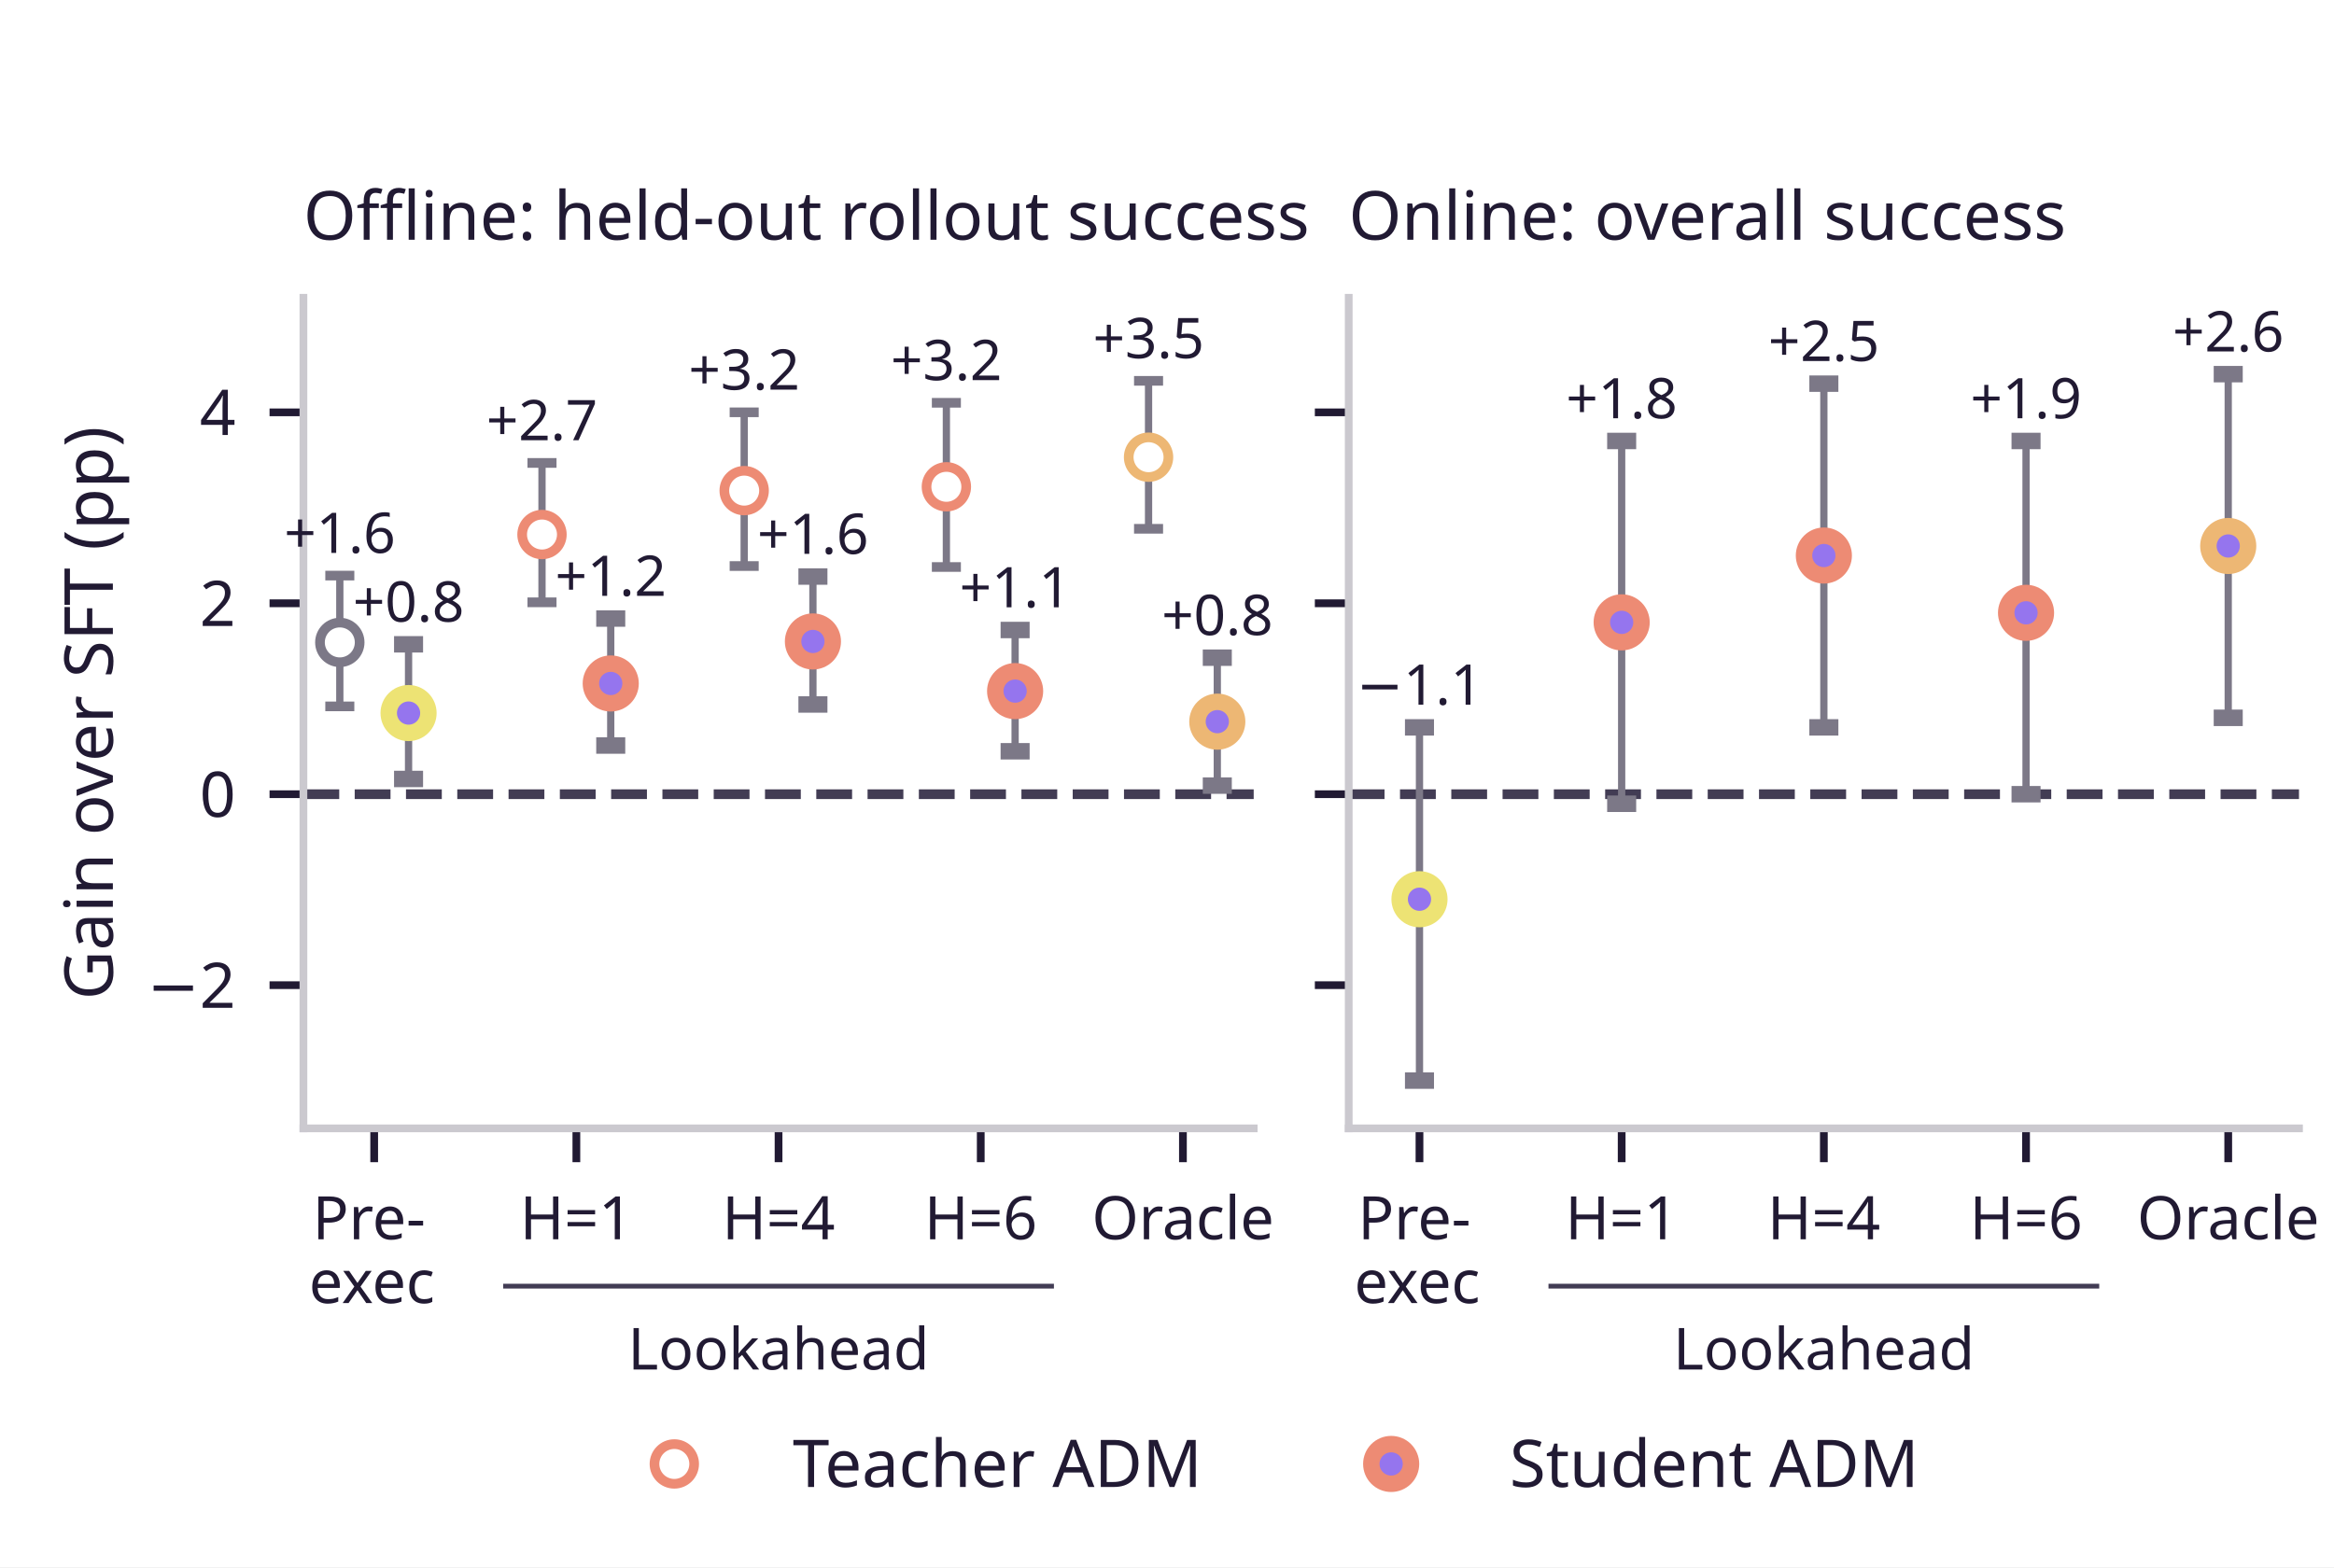
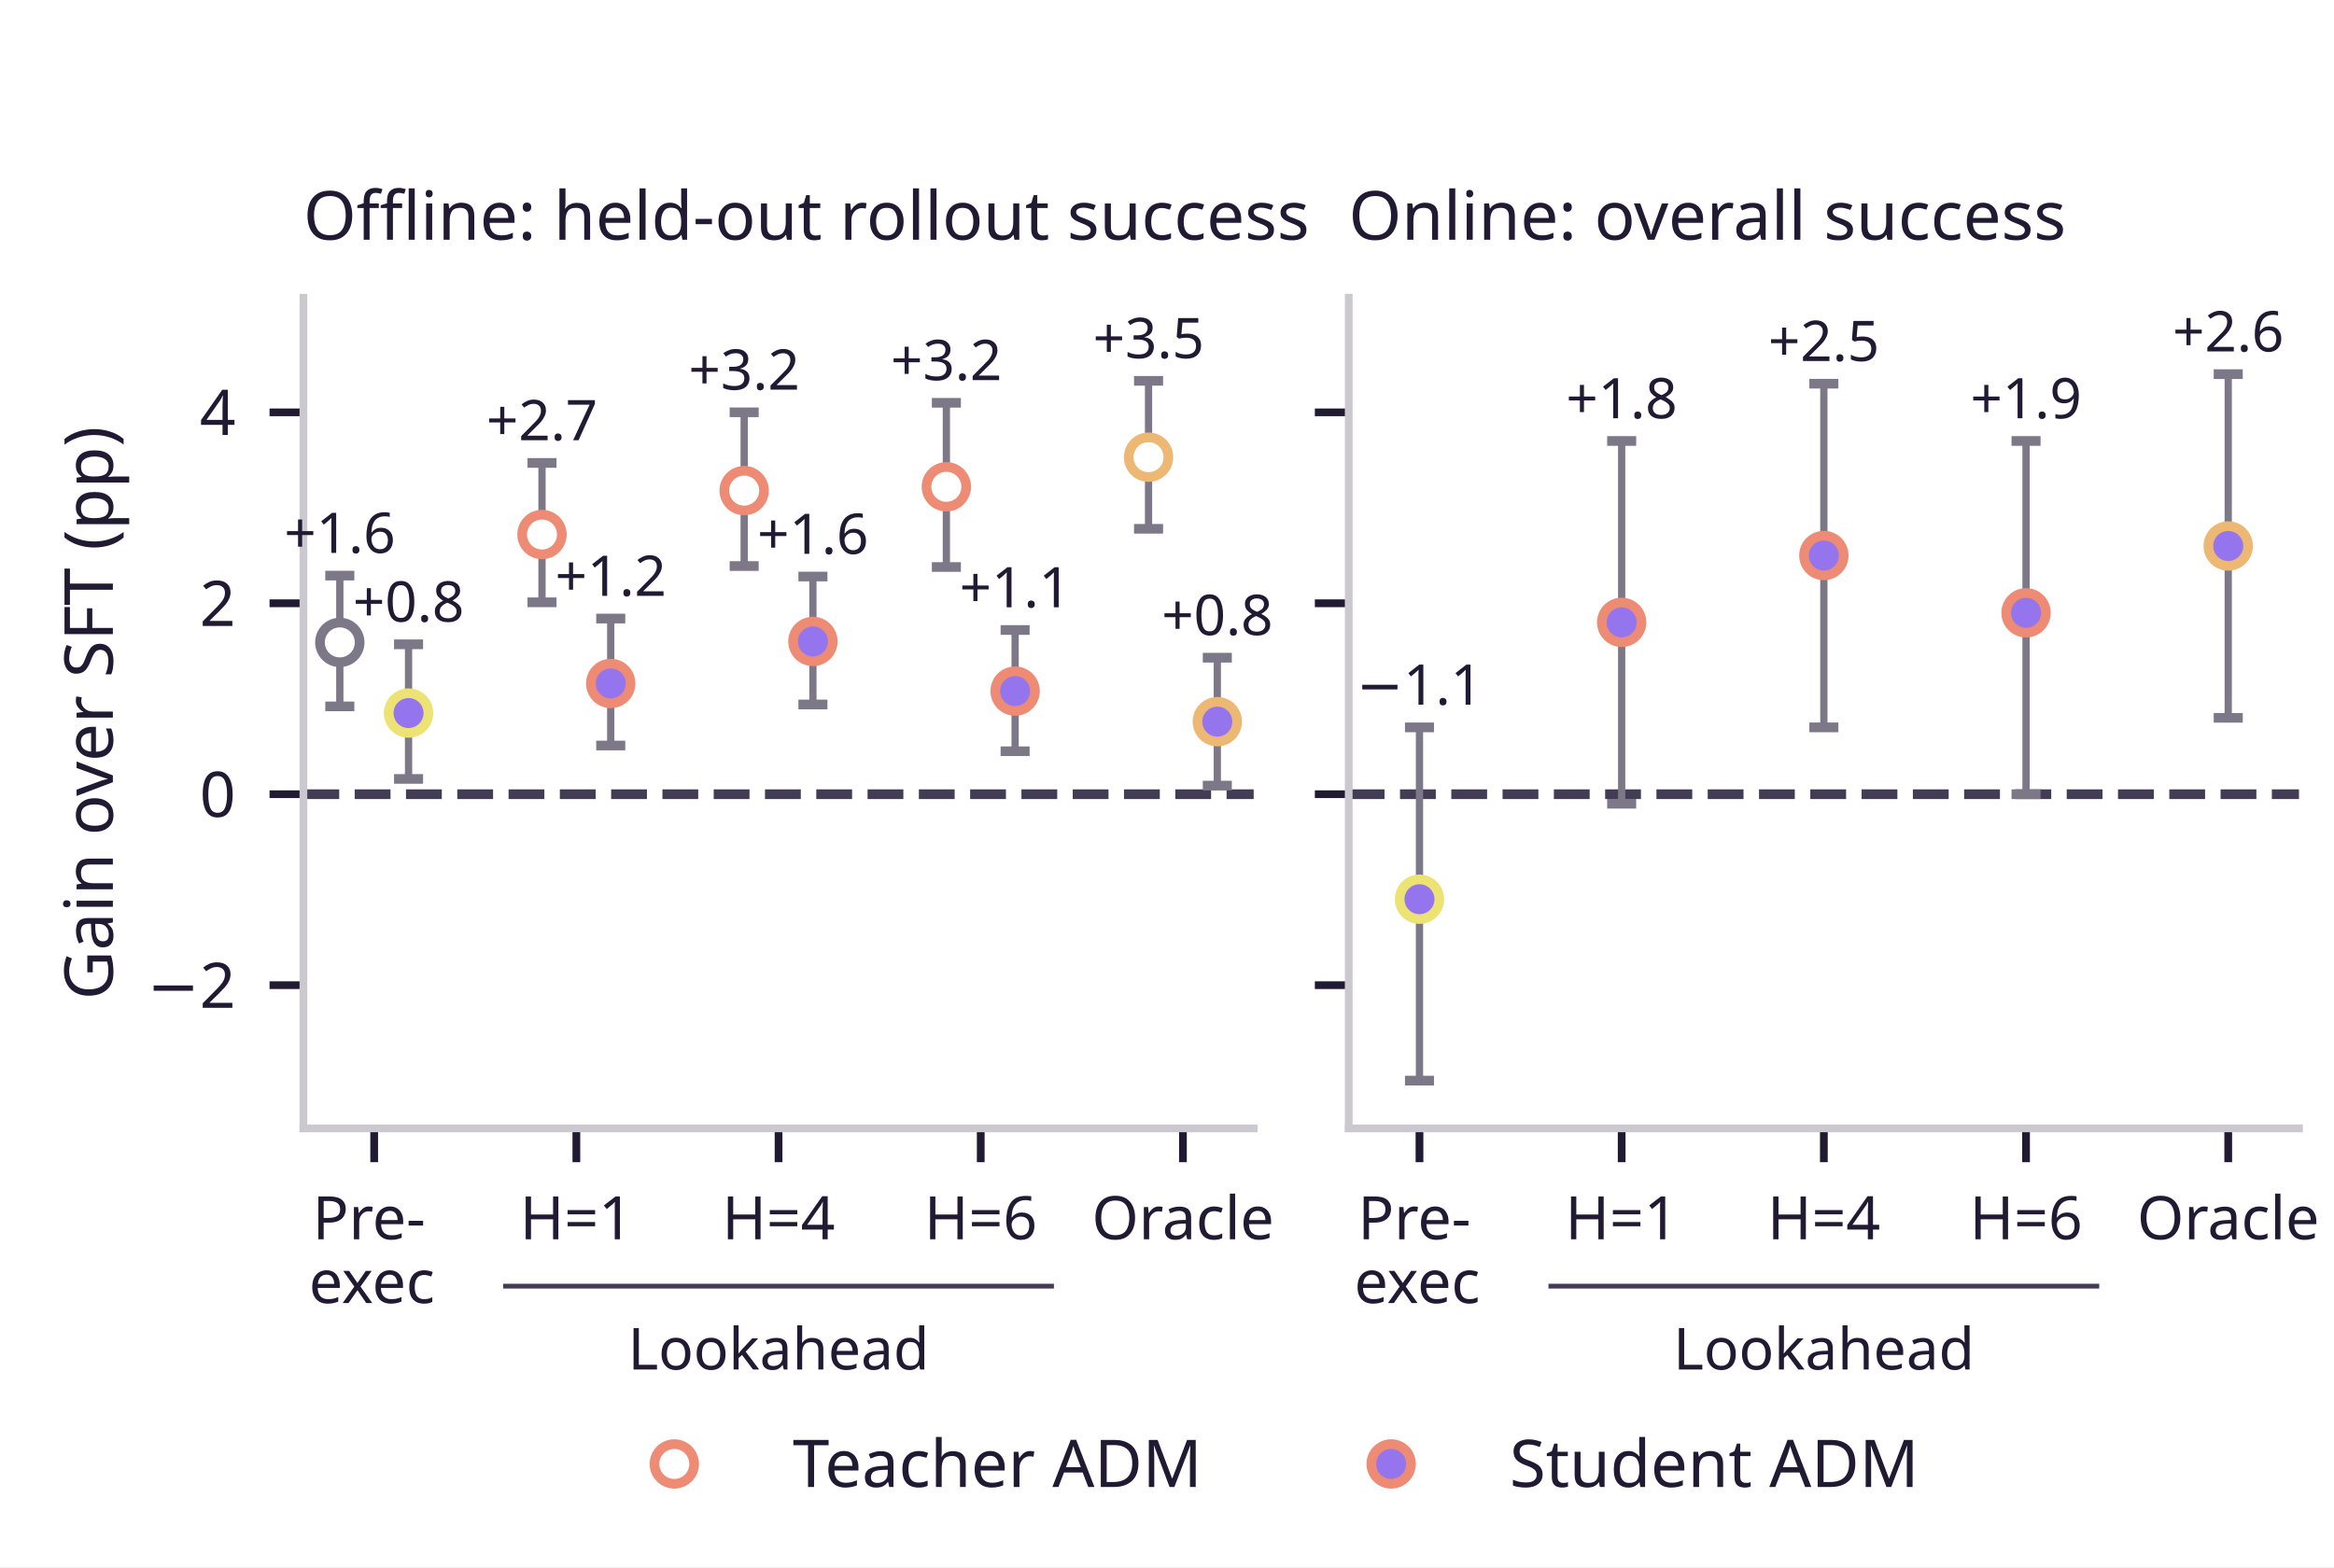
<svg xmlns="http://www.w3.org/2000/svg" xmlns:xlink="http://www.w3.org/1999/xlink" width="241.2pt" height="162pt" viewBox="0 0 241.2 162" version="1.1">
  <defs>
    <style type="text/css">*{stroke-linejoin: round; stroke-linecap: butt}</style>
  </defs>
  <g id="figure_1">
    <g id="patch_1">
      <path d="M 0 162 L 241.2 162 L 241.2 0 L 0 0 z " style="fill: #ffffff" />
    </g>
    <g id="axes_1">
      <g id="patch_2">
        <path d="M 31.356 116.64 L 129.559 116.64 L 129.559 30.78 L 31.356 30.78 z " style="fill: #ffffff" />
      </g>
      <g id="line2d_1">
-         <path d="M 31.356 82.099 L 129.559 82.099 " clip-path="url(#p44a713e781)" style="fill: none; stroke-dasharray: 3.7,1.6; stroke-dashoffset: 0; stroke: #423c54" />
+         <path d="M 31.356 82.099 L 129.559 82.099 " clip-path="url(#p33a4f2ce56)" style="fill: none; stroke-dasharray: 3.7,1.6; stroke-dashoffset: 0; stroke: #423c54" />
      </g>
      <g id="matplotlib.axis_1">
        <g id="xtick_1">
          <g id="line2d_2">
            <defs>
-               <path id="m031a9dd356" d="M 0 0 L 0 3.5 " style="stroke: #211a33; stroke-width: 0.8" />
+               <path id="m8ffe195a33" d="M 0 0 L 0 3.5 " style="stroke: #211a33; stroke-width: 0.8" />
            </defs>
            <g>
-               <use xlink:href="#m031a9dd356" x="38.669" y="116.64" style="fill: #211a33; stroke: #211a33; stroke-width: 0.8" />
+               <use xlink:href="#m8ffe195a33" x="38.669" y="116.64" style="fill: #211a33; stroke: #211a33; stroke-width: 0.8" />
            </g>
          </g>
          <g id="text_1">
            <text style="fill: #211a33; font: 6.2px 'Albert Sans'" transform="translate(32.29218 128.104)">Pre-</text>
            <text style="fill: #211a33; font: 6.2px 'Albert Sans'" transform="translate(31.92648 134.7008)">exec</text>
          </g>
        </g>
        <g id="xtick_2">
          <g id="line2d_3">
            <g>
-               <use xlink:href="#m031a9dd356" x="59.563" y="116.64" style="fill: #211a33; stroke: #211a33; stroke-width: 0.8" />
+               <use xlink:href="#m8ffe195a33" x="59.563" y="116.64" style="fill: #211a33; stroke: #211a33; stroke-width: 0.8" />
            </g>
          </g>
          <g id="text_2">
            <text style="fill: #211a33; font: 6.2px 'Albert Sans'; text-anchor: middle" x="59.563" y="128.104" transform="rotate(-0 59.5632 128.104)">H=1</text>
          </g>
        </g>
        <g id="xtick_3">
          <g id="line2d_4">
            <g>
-               <use xlink:href="#m031a9dd356" x="80.457" y="116.64" style="fill: #211a33; stroke: #211a33; stroke-width: 0.8" />
+               <use xlink:href="#m8ffe195a33" x="80.457" y="116.64" style="fill: #211a33; stroke: #211a33; stroke-width: 0.8" />
            </g>
          </g>
          <g id="text_3">
            <text style="fill: #211a33; font: 6.2px 'Albert Sans'; text-anchor: middle" x="80.457" y="128.104" transform="rotate(-0 80.45743 128.104)">H=4</text>
          </g>
        </g>
        <g id="xtick_4">
          <g id="line2d_5">
            <g>
-               <use xlink:href="#m031a9dd356" x="101.352" y="116.64" style="fill: #211a33; stroke: #211a33; stroke-width: 0.8" />
+               <use xlink:href="#m8ffe195a33" x="101.352" y="116.64" style="fill: #211a33; stroke: #211a33; stroke-width: 0.8" />
            </g>
          </g>
          <g id="text_4">
            <text style="fill: #211a33; font: 6.2px 'Albert Sans'; text-anchor: middle" x="101.352" y="128.104" transform="rotate(-0 101.3517 128.104)">H=6</text>
          </g>
        </g>
        <g id="xtick_5">
          <g id="line2d_6">
            <g>
-               <use xlink:href="#m031a9dd356" x="122.246" y="116.64" style="fill: #211a33; stroke: #211a33; stroke-width: 0.8" />
+               <use xlink:href="#m8ffe195a33" x="122.246" y="116.64" style="fill: #211a33; stroke: #211a33; stroke-width: 0.8" />
            </g>
          </g>
          <g id="text_5">
            <text style="fill: #211a33; font: 6.2px 'Albert Sans'; text-anchor: middle" x="122.246" y="128.104" transform="rotate(-0 122.2459 128.104)">Oracle</text>
          </g>
        </g>
      </g>
      <g id="matplotlib.axis_2">
        <g id="ytick_1">
          <g id="line2d_7">
            <defs>
-               <path id="m804e408f13" d="M 0 0 L -3.5 0 " style="stroke: #211a33; stroke-width: 0.8" />
+               <path id="mf3e6a6cfe3" d="M 0 0 L -3.5 0 " style="stroke: #211a33; stroke-width: 0.8" />
            </defs>
            <g>
-               <use xlink:href="#m804e408f13" x="31.356" y="101.837" style="fill: #211a33; stroke: #211a33; stroke-width: 0.8" />
+               <use xlink:href="#mf3e6a6cfe3" x="31.356" y="101.837" style="fill: #211a33; stroke: #211a33; stroke-width: 0.8" />
            </g>
          </g>
          <g id="text_6">
            <text style="fill: #211a33; font: 6.5px 'Albert Sans'; text-anchor: end" x="24.356" y="104.177" transform="rotate(-0 24.356 104.1766)">−2</text>
          </g>
        </g>
        <g id="ytick_2">
          <g id="line2d_8">
            <g>
-               <use xlink:href="#m804e408f13" x="31.356" y="82.099" style="fill: #211a33; stroke: #211a33; stroke-width: 0.8" />
+               <use xlink:href="#mf3e6a6cfe3" x="31.356" y="82.099" style="fill: #211a33; stroke: #211a33; stroke-width: 0.8" />
            </g>
          </g>
          <g id="text_7">
            <text style="fill: #211a33; font: 6.5px 'Albert Sans'; text-anchor: end" x="24.356" y="84.439" transform="rotate(-0 24.356 84.43862)">0</text>
          </g>
        </g>
        <g id="ytick_3">
          <g id="line2d_9">
            <g>
-               <use xlink:href="#m804e408f13" x="31.356" y="62.361" style="fill: #211a33; stroke: #211a33; stroke-width: 0.8" />
+               <use xlink:href="#mf3e6a6cfe3" x="31.356" y="62.361" style="fill: #211a33; stroke: #211a33; stroke-width: 0.8" />
            </g>
          </g>
          <g id="text_8">
            <text style="fill: #211a33; font: 6.5px 'Albert Sans'; text-anchor: end" x="24.356" y="64.701" transform="rotate(-0 24.356 64.70069)">2</text>
          </g>
        </g>
        <g id="ytick_4">
          <g id="line2d_10">
            <g>
-               <use xlink:href="#m804e408f13" x="31.356" y="42.623" style="fill: #211a33; stroke: #211a33; stroke-width: 0.8" />
+               <use xlink:href="#mf3e6a6cfe3" x="31.356" y="42.623" style="fill: #211a33; stroke: #211a33; stroke-width: 0.8" />
            </g>
          </g>
          <g id="text_9">
            <text style="fill: #211a33; font: 6.5px 'Albert Sans'; text-anchor: end" x="24.356" y="44.963" transform="rotate(-0 24.356 44.96276)">4</text>
          </g>
        </g>
        <g id="text_10">
          <text style="fill: #211a33; font: 7px 'Albert Sans'; text-anchor: middle" x="11.664" y="73.71" transform="rotate(-90 11.66381 73.71)">Gain over SFT (pp)</text>
        </g>
      </g>
      <g id="line2d_11">
        <path d="M 52.25 132.953 L 108.665 132.953 " style="fill: none; stroke: #423c54; stroke-width: 0.5; stroke-linecap: square" />
      </g>
      <g id="patch_3">
        <path d="M 31.356 116.64 L 31.356 30.78 " style="fill: none; stroke: #cbc9cf; stroke-width: 0.8; stroke-linejoin: miter; stroke-linecap: square" />
      </g>
      <g id="patch_4">
        <path d="M 31.356 116.64 L 129.559 116.64 " style="fill: none; stroke: #cbc9cf; stroke-width: 0.8; stroke-linejoin: miter; stroke-linecap: square" />
      </g>
      <g id="LineCollection_1">
-         <path d="M 35.117 73.019 L 35.117 59.499 " clip-path="url(#p44a713e781)" style="fill: none; stroke: #7c7887; stroke-width: 0.75" />
+         <path d="M 35.117 73.019 L 35.117 59.499 " clip-path="url(#p33a4f2ce56)" style="fill: none; stroke: #7c7887; stroke-width: 0.75" />
      </g>
      <g id="line2d_12">
        <defs>
-           <path id="maa7caaaa05" d="M 1.5 0 L -1.5 -0 " style="stroke: #7c7887" />
+           <path id="m6e4cca50aa" d="M 1.5 0 L -1.5 -0 " style="stroke: #7c7887" />
        </defs>
-         <g clip-path="url(#p44a713e781)">
-           <use xlink:href="#maa7caaaa05" x="35.117" y="73.019" style="fill: #7c7887; stroke: #7c7887" />
+         <g clip-path="url(#p33a4f2ce56)">
+           <use xlink:href="#m6e4cca50aa" x="35.117" y="73.019" style="fill: #7c7887; stroke: #7c7887" />
        </g>
      </g>
      <g id="line2d_13">
-         <g clip-path="url(#p44a713e781)">
-           <use xlink:href="#maa7caaaa05" x="35.117" y="59.499" style="fill: #7c7887; stroke: #7c7887" />
+         <g clip-path="url(#p33a4f2ce56)">
+           <use xlink:href="#m6e4cca50aa" x="35.117" y="59.499" style="fill: #7c7887; stroke: #7c7887" />
        </g>
      </g>
      <g id="text_11">
        <text style="fill: #211a33; font: 5.8px 'Albert Sans'; text-anchor: middle" x="35.117" y="57.154" transform="rotate(-0 35.11696 57.15441)">+1.6</text>
      </g>
      <g id="LineCollection_2">
-         <path d="M 42.221 80.52 L 42.221 66.604 " clip-path="url(#p44a713e781)" style="fill: none; stroke: #7c7887; stroke-width: 0.75" />
+         <path d="M 42.221 80.52 L 42.221 66.604 " clip-path="url(#p33a4f2ce56)" style="fill: none; stroke: #7c7887; stroke-width: 0.75" />
      </g>
      <g id="line2d_14">
-         <defs>
-           <path id="m8865e55dbe" d="M 1.5 0 L -1.5 -0 " style="stroke: #7c7887; stroke-width: 1.7" />
-         </defs>
-         <g clip-path="url(#p44a713e781)">
-           <use xlink:href="#m8865e55dbe" x="42.221" y="80.52" style="fill: #7c7887; stroke: #7c7887; stroke-width: 1.7" />
+         <g clip-path="url(#p33a4f2ce56)">
+           <use xlink:href="#m6e4cca50aa" x="42.221" y="80.52" style="fill: #7c7887; stroke: #7c7887" />
        </g>
      </g>
      <g id="line2d_15">
-         <g clip-path="url(#p44a713e781)">
-           <use xlink:href="#m8865e55dbe" x="42.221" y="66.604" style="fill: #7c7887; stroke: #7c7887; stroke-width: 1.7" />
+         <g clip-path="url(#p33a4f2ce56)">
+           <use xlink:href="#m6e4cca50aa" x="42.221" y="66.604" style="fill: #7c7887; stroke: #7c7887" />
        </g>
      </g>
      <g id="text_12">
        <text style="fill: #211a33; font: 5.8px 'Albert Sans'; text-anchor: middle" x="42.221" y="64.26" transform="rotate(-0 42.221 64.26007)">+0.8</text>
      </g>
      <g id="LineCollection_3">
-         <path d="M 56.011 62.262 L 56.011 47.853 " clip-path="url(#p44a713e781)" style="fill: none; stroke: #7c7887; stroke-width: 0.75" />
+         <path d="M 56.011 62.262 L 56.011 47.853 " clip-path="url(#p33a4f2ce56)" style="fill: none; stroke: #7c7887; stroke-width: 0.75" />
      </g>
      <g id="line2d_16">
-         <g clip-path="url(#p44a713e781)">
-           <use xlink:href="#maa7caaaa05" x="56.011" y="62.262" style="fill: #7c7887; stroke: #7c7887" />
+         <g clip-path="url(#p33a4f2ce56)">
+           <use xlink:href="#m6e4cca50aa" x="56.011" y="62.262" style="fill: #7c7887; stroke: #7c7887" />
        </g>
      </g>
      <g id="line2d_17">
-         <g clip-path="url(#p44a713e781)">
-           <use xlink:href="#maa7caaaa05" x="56.011" y="47.853" style="fill: #7c7887; stroke: #7c7887" />
+         <g clip-path="url(#p33a4f2ce56)">
+           <use xlink:href="#m6e4cca50aa" x="56.011" y="47.853" style="fill: #7c7887; stroke: #7c7887" />
        </g>
      </g>
      <g id="text_13">
        <text style="fill: #211a33; font: 5.8px 'Albert Sans'; text-anchor: middle" x="56.011" y="45.509" transform="rotate(-0 56.01118 45.50903)">+2.7</text>
      </g>
      <g id="LineCollection_4">
-         <path d="M 63.115 77.065 L 63.115 63.94 " clip-path="url(#p44a713e781)" style="fill: none; stroke: #7c7887; stroke-width: 0.75" />
+         <path d="M 63.115 77.065 L 63.115 63.94 " clip-path="url(#p33a4f2ce56)" style="fill: none; stroke: #7c7887; stroke-width: 0.75" />
      </g>
      <g id="line2d_18">
-         <g clip-path="url(#p44a713e781)">
-           <use xlink:href="#m8865e55dbe" x="63.115" y="77.065" style="fill: #7c7887; stroke: #7c7887; stroke-width: 1.7" />
+         <g clip-path="url(#p33a4f2ce56)">
+           <use xlink:href="#m6e4cca50aa" x="63.115" y="77.065" style="fill: #7c7887; stroke: #7c7887" />
        </g>
      </g>
      <g id="line2d_19">
-         <g clip-path="url(#p44a713e781)">
-           <use xlink:href="#m8865e55dbe" x="63.115" y="63.94" style="fill: #7c7887; stroke: #7c7887; stroke-width: 1.7" />
+         <g clip-path="url(#p33a4f2ce56)">
+           <use xlink:href="#m6e4cca50aa" x="63.115" y="63.94" style="fill: #7c7887; stroke: #7c7887" />
        </g>
      </g>
      <g id="text_14">
        <text style="fill: #211a33; font: 5.8px 'Albert Sans'; text-anchor: middle" x="63.115" y="61.595" transform="rotate(-0 63.11522 61.59545)">+1.2</text>
      </g>
      <g id="LineCollection_5">
-         <path d="M 76.905 58.512 L 76.905 42.623 " clip-path="url(#p44a713e781)" style="fill: none; stroke: #7c7887; stroke-width: 0.75" />
+         <path d="M 76.905 58.512 L 76.905 42.623 " clip-path="url(#p33a4f2ce56)" style="fill: none; stroke: #7c7887; stroke-width: 0.75" />
      </g>
      <g id="line2d_20">
-         <g clip-path="url(#p44a713e781)">
-           <use xlink:href="#maa7caaaa05" x="76.905" y="58.512" style="fill: #7c7887; stroke: #7c7887" />
+         <g clip-path="url(#p33a4f2ce56)">
+           <use xlink:href="#m6e4cca50aa" x="76.905" y="58.512" style="fill: #7c7887; stroke: #7c7887" />
        </g>
      </g>
      <g id="line2d_21">
-         <g clip-path="url(#p44a713e781)">
-           <use xlink:href="#maa7caaaa05" x="76.905" y="42.623" style="fill: #7c7887; stroke: #7c7887" />
+         <g clip-path="url(#p33a4f2ce56)">
+           <use xlink:href="#m6e4cca50aa" x="76.905" y="42.623" style="fill: #7c7887; stroke: #7c7887" />
        </g>
      </g>
      <g id="text_15">
        <text style="fill: #211a33; font: 5.8px 'Albert Sans'; text-anchor: middle" x="76.905" y="40.278" transform="rotate(-0 76.90541 40.27848)">+3.2</text>
      </g>
      <g id="LineCollection_6">
-         <path d="M 84.009 72.822 L 84.009 59.597 " clip-path="url(#p44a713e781)" style="fill: none; stroke: #7c7887; stroke-width: 0.75" />
+         <path d="M 84.009 72.822 L 84.009 59.597 " clip-path="url(#p33a4f2ce56)" style="fill: none; stroke: #7c7887; stroke-width: 0.75" />
      </g>
      <g id="line2d_22">
-         <g clip-path="url(#p44a713e781)">
-           <use xlink:href="#m8865e55dbe" x="84.009" y="72.822" style="fill: #7c7887; stroke: #7c7887; stroke-width: 1.7" />
+         <g clip-path="url(#p33a4f2ce56)">
+           <use xlink:href="#m6e4cca50aa" x="84.009" y="72.822" style="fill: #7c7887; stroke: #7c7887" />
        </g>
      </g>
      <g id="line2d_23">
-         <g clip-path="url(#p44a713e781)">
-           <use xlink:href="#m8865e55dbe" x="84.009" y="59.597" style="fill: #7c7887; stroke: #7c7887; stroke-width: 1.7" />
+         <g clip-path="url(#p33a4f2ce56)">
+           <use xlink:href="#m6e4cca50aa" x="84.009" y="59.597" style="fill: #7c7887; stroke: #7c7887" />
        </g>
      </g>
      <g id="text_16">
        <text style="fill: #211a33; font: 5.8px 'Albert Sans'; text-anchor: middle" x="84.009" y="57.253" transform="rotate(-0 84.00945 57.2531)">+1.6</text>
      </g>
      <g id="LineCollection_7">
-         <path d="M 97.8 58.61 L 97.8 41.636 " clip-path="url(#p44a713e781)" style="fill: none; stroke: #7c7887; stroke-width: 0.75" />
+         <path d="M 97.8 58.61 L 97.8 41.636 " clip-path="url(#p33a4f2ce56)" style="fill: none; stroke: #7c7887; stroke-width: 0.75" />
      </g>
      <g id="line2d_24">
-         <g clip-path="url(#p44a713e781)">
-           <use xlink:href="#maa7caaaa05" x="97.8" y="58.61" style="fill: #7c7887; stroke: #7c7887" />
+         <g clip-path="url(#p33a4f2ce56)">
+           <use xlink:href="#m6e4cca50aa" x="97.8" y="58.61" style="fill: #7c7887; stroke: #7c7887" />
        </g>
      </g>
      <g id="line2d_25">
-         <g clip-path="url(#p44a713e781)">
-           <use xlink:href="#maa7caaaa05" x="97.8" y="41.636" style="fill: #7c7887; stroke: #7c7887" />
+         <g clip-path="url(#p33a4f2ce56)">
+           <use xlink:href="#m6e4cca50aa" x="97.8" y="41.636" style="fill: #7c7887; stroke: #7c7887" />
        </g>
      </g>
      <g id="text_17">
        <text style="fill: #211a33; font: 5.8px 'Albert Sans'; text-anchor: middle" x="97.8" y="39.292" transform="rotate(-0 97.79963 39.29159)">+3.2</text>
      </g>
      <g id="LineCollection_8">
-         <path d="M 104.904 77.658 L 104.904 65.124 " clip-path="url(#p44a713e781)" style="fill: none; stroke: #7c7887; stroke-width: 0.75" />
+         <path d="M 104.904 77.658 L 104.904 65.124 " clip-path="url(#p33a4f2ce56)" style="fill: none; stroke: #7c7887; stroke-width: 0.75" />
      </g>
      <g id="line2d_26">
-         <g clip-path="url(#p44a713e781)">
-           <use xlink:href="#m8865e55dbe" x="104.904" y="77.658" style="fill: #7c7887; stroke: #7c7887; stroke-width: 1.7" />
+         <g clip-path="url(#p33a4f2ce56)">
+           <use xlink:href="#m6e4cca50aa" x="104.904" y="77.658" style="fill: #7c7887; stroke: #7c7887" />
        </g>
      </g>
      <g id="line2d_27">
-         <g clip-path="url(#p44a713e781)">
-           <use xlink:href="#m8865e55dbe" x="104.904" y="65.124" style="fill: #7c7887; stroke: #7c7887; stroke-width: 1.7" />
+         <g clip-path="url(#p33a4f2ce56)">
+           <use xlink:href="#m6e4cca50aa" x="104.904" y="65.124" style="fill: #7c7887; stroke: #7c7887" />
        </g>
      </g>
      <g id="text_18">
        <text style="fill: #211a33; font: 5.8px 'Albert Sans'; text-anchor: middle" x="104.904" y="62.78" transform="rotate(-0 104.9037 62.77972)">+1.1</text>
      </g>
      <g id="LineCollection_9">
-         <path d="M 118.694 54.663 L 118.694 39.366 " clip-path="url(#p44a713e781)" style="fill: none; stroke: #7c7887; stroke-width: 0.75" />
+         <path d="M 118.694 54.663 L 118.694 39.366 " clip-path="url(#p33a4f2ce56)" style="fill: none; stroke: #7c7887; stroke-width: 0.75" />
      </g>
      <g id="line2d_28">
-         <g clip-path="url(#p44a713e781)">
-           <use xlink:href="#maa7caaaa05" x="118.694" y="54.663" style="fill: #7c7887; stroke: #7c7887" />
+         <g clip-path="url(#p33a4f2ce56)">
+           <use xlink:href="#m6e4cca50aa" x="118.694" y="54.663" style="fill: #7c7887; stroke: #7c7887" />
        </g>
      </g>
      <g id="line2d_29">
-         <g clip-path="url(#p44a713e781)">
-           <use xlink:href="#maa7caaaa05" x="118.694" y="39.366" style="fill: #7c7887; stroke: #7c7887" />
+         <g clip-path="url(#p33a4f2ce56)">
+           <use xlink:href="#m6e4cca50aa" x="118.694" y="39.366" style="fill: #7c7887; stroke: #7c7887" />
        </g>
      </g>
      <g id="text_19">
        <text style="fill: #211a33; font: 5.8px 'Albert Sans'; text-anchor: middle" x="118.694" y="37.022" transform="rotate(-0 118.6939 37.02172)">+3.5</text>
      </g>
      <g id="LineCollection_10">
-         <path d="M 125.798 81.21 L 125.798 67.986 " clip-path="url(#p44a713e781)" style="fill: none; stroke: #7c7887; stroke-width: 0.75" />
+         <path d="M 125.798 81.21 L 125.798 67.986 " clip-path="url(#p33a4f2ce56)" style="fill: none; stroke: #7c7887; stroke-width: 0.75" />
      </g>
      <g id="line2d_30">
-         <g clip-path="url(#p44a713e781)">
-           <use xlink:href="#m8865e55dbe" x="125.798" y="81.21" style="fill: #7c7887; stroke: #7c7887; stroke-width: 1.7" />
+         <g clip-path="url(#p33a4f2ce56)">
+           <use xlink:href="#m6e4cca50aa" x="125.798" y="81.21" style="fill: #7c7887; stroke: #7c7887" />
        </g>
      </g>
      <g id="line2d_31">
-         <g clip-path="url(#p44a713e781)">
-           <use xlink:href="#m8865e55dbe" x="125.798" y="67.986" style="fill: #7c7887; stroke: #7c7887; stroke-width: 1.7" />
+         <g clip-path="url(#p33a4f2ce56)">
+           <use xlink:href="#m6e4cca50aa" x="125.798" y="67.986" style="fill: #7c7887; stroke: #7c7887" />
        </g>
      </g>
      <g id="text_20">
        <text style="fill: #211a33; font: 5.8px 'Albert Sans'; text-anchor: middle" x="125.798" y="65.642" transform="rotate(-0 125.7979 65.64172)">+0.8</text>
      </g>
      <g id="text_21">
        <text style="fill: #211a33; font: 6px 'Albert Sans'; text-anchor: middle" x="80.457" y="141.566" transform="rotate(-0 80.45743 141.5664)">Lookahead</text>
      </g>
      <g id="text_22">
        <text style="fill: #211a33; font: 7px 'Albert Sans'; text-anchor: start" x="31.356" y="24.78" transform="rotate(-0 31.356 24.78)">Offline: held-out rollout success</text>
      </g>
      <g id="line2d_32">
        <defs>
-           <path id="m44d07d516c" d="M 0 2.05 C 0.544 2.05 1.065 1.834 1.45 1.45 C 1.834 1.065 2.05 0.544 2.05 0 C 2.05 -0.544 1.834 -1.065 1.45 -1.45 C 1.065 -1.834 0.544 -2.05 0 -2.05 C -0.544 -2.05 -1.065 -1.834 -1.45 -1.45 C -1.834 -1.065 -2.05 -0.544 -2.05 0 C -2.05 0.544 -1.834 1.065 -1.45 1.45 C -1.065 1.834 -0.544 2.05 0 2.05 z " style="stroke: #7c7887" />
+           <path id="m5fefc5db2c" d="M 0 2.05 C 0.544 2.05 1.065 1.834 1.45 1.45 C 1.834 1.065 2.05 0.544 2.05 0 C 2.05 -0.544 1.834 -1.065 1.45 -1.45 C 1.065 -1.834 0.544 -2.05 0 -2.05 C -0.544 -2.05 -1.065 -1.834 -1.45 -1.45 C -1.834 -1.065 -2.05 -0.544 -2.05 0 C -2.05 0.544 -1.834 1.065 -1.45 1.45 C -1.065 1.834 -0.544 2.05 0 2.05 z " style="stroke: #7c7887" />
        </defs>
-         <g clip-path="url(#p44a713e781)">
-           <use xlink:href="#m44d07d516c" x="35.117" y="66.407" style="fill: #ffffff; stroke: #7c7887" />
+         <g clip-path="url(#p33a4f2ce56)">
+           <use xlink:href="#m5fefc5db2c" x="35.117" y="66.407" style="fill: #ffffff; stroke: #7c7887" />
        </g>
      </g>
      <g id="line2d_33">
        <defs>
-           <path id="m543340f0ca" d="M 0 2.05 C 0.544 2.05 1.065 1.834 1.45 1.45 C 1.834 1.065 2.05 0.544 2.05 0 C 2.05 -0.544 1.834 -1.065 1.45 -1.45 C 1.065 -1.834 0.544 -2.05 0 -2.05 C -0.544 -2.05 -1.065 -1.834 -1.45 -1.45 C -1.834 -1.065 -2.05 -0.544 -2.05 0 C -2.05 0.544 -1.834 1.065 -1.45 1.45 C -1.065 1.834 -0.544 2.05 0 2.05 z " style="stroke: #ede374; stroke-width: 1.7" />
+           <path id="m4247cb3606" d="M 0 2.05 C 0.544 2.05 1.065 1.834 1.45 1.45 C 1.834 1.065 2.05 0.544 2.05 0 C 2.05 -0.544 1.834 -1.065 1.45 -1.45 C 1.065 -1.834 0.544 -2.05 0 -2.05 C -0.544 -2.05 -1.065 -1.834 -1.45 -1.45 C -1.834 -1.065 -2.05 -0.544 -2.05 0 C -2.05 0.544 -1.834 1.065 -1.45 1.45 C -1.065 1.834 -0.544 2.05 0 2.05 z " style="stroke: #ede374" />
        </defs>
-         <g clip-path="url(#p44a713e781)">
-           <use xlink:href="#m543340f0ca" x="42.221" y="73.71" style="fill: #9575ee; stroke: #ede374; stroke-width: 1.7" />
+         <g clip-path="url(#p33a4f2ce56)">
+           <use xlink:href="#m4247cb3606" x="42.221" y="73.71" style="fill: #9575ee; stroke: #ede374" />
        </g>
      </g>
      <g id="line2d_34">
        <defs>
-           <path id="mc7cc6cfba8" d="M 0 2.05 C 0.544 2.05 1.065 1.834 1.45 1.45 C 1.834 1.065 2.05 0.544 2.05 0 C 2.05 -0.544 1.834 -1.065 1.45 -1.45 C 1.065 -1.834 0.544 -2.05 0 -2.05 C -0.544 -2.05 -1.065 -1.834 -1.45 -1.45 C -1.834 -1.065 -2.05 -0.544 -2.05 0 C -2.05 0.544 -1.834 1.065 -1.45 1.45 C -1.065 1.834 -0.544 2.05 0 2.05 z " style="stroke: #ed8b74" />
+           <path id="md16c7b025e" d="M 0 2.05 C 0.544 2.05 1.065 1.834 1.45 1.45 C 1.834 1.065 2.05 0.544 2.05 0 C 2.05 -0.544 1.834 -1.065 1.45 -1.45 C 1.065 -1.834 0.544 -2.05 0 -2.05 C -0.544 -2.05 -1.065 -1.834 -1.45 -1.45 C -1.834 -1.065 -2.05 -0.544 -2.05 0 C -2.05 0.544 -1.834 1.065 -1.45 1.45 C -1.065 1.834 -0.544 2.05 0 2.05 z " style="stroke: #ed8b74" />
        </defs>
-         <g clip-path="url(#p44a713e781)">
-           <use xlink:href="#mc7cc6cfba8" x="56.011" y="55.255" style="fill: #ffffff; stroke: #ed8b74" />
+         <g clip-path="url(#p33a4f2ce56)">
+           <use xlink:href="#md16c7b025e" x="56.011" y="55.255" style="fill: #ffffff; stroke: #ed8b74" />
        </g>
      </g>
      <g id="line2d_35">
        <defs>
-           <path id="mc9dcc7023b" d="M 0 2.05 C 0.544 2.05 1.065 1.834 1.45 1.45 C 1.834 1.065 2.05 0.544 2.05 0 C 2.05 -0.544 1.834 -1.065 1.45 -1.45 C 1.065 -1.834 0.544 -2.05 0 -2.05 C -0.544 -2.05 -1.065 -1.834 -1.45 -1.45 C -1.834 -1.065 -2.05 -0.544 -2.05 0 C -2.05 0.544 -1.834 1.065 -1.45 1.45 C -1.065 1.834 -0.544 2.05 0 2.05 z " style="stroke: #ed8b74; stroke-width: 1.7" />
+           <path id="mda2391c92b" d="M 0 2.05 C 0.544 2.05 1.065 1.834 1.45 1.45 C 1.834 1.065 2.05 0.544 2.05 0 C 2.05 -0.544 1.834 -1.065 1.45 -1.45 C 1.065 -1.834 0.544 -2.05 0 -2.05 C -0.544 -2.05 -1.065 -1.834 -1.45 -1.45 C -1.834 -1.065 -2.05 -0.544 -2.05 0 C -2.05 0.544 -1.834 1.065 -1.45 1.45 C -1.065 1.834 -0.544 2.05 0 2.05 z " style="stroke: #ed8b74" />
        </defs>
-         <g clip-path="url(#p44a713e781)">
-           <use xlink:href="#mc9dcc7023b" x="63.115" y="70.651" style="fill: #9575ee; stroke: #ed8b74; stroke-width: 1.7" />
+         <g clip-path="url(#p33a4f2ce56)">
+           <use xlink:href="#mda2391c92b" x="63.115" y="70.651" style="fill: #9575ee; stroke: #ed8b74" />
        </g>
      </g>
      <g id="line2d_36">
-         <g clip-path="url(#p44a713e781)">
-           <use xlink:href="#mc7cc6cfba8" x="76.905" y="50.715" style="fill: #ffffff; stroke: #ed8b74" />
+         <g clip-path="url(#p33a4f2ce56)">
+           <use xlink:href="#md16c7b025e" x="76.905" y="50.715" style="fill: #ffffff; stroke: #ed8b74" />
        </g>
      </g>
      <g id="line2d_37">
-         <g clip-path="url(#p44a713e781)">
-           <use xlink:href="#mc9dcc7023b" x="84.009" y="66.308" style="fill: #9575ee; stroke: #ed8b74; stroke-width: 1.7" />
+         <g clip-path="url(#p33a4f2ce56)">
+           <use xlink:href="#mda2391c92b" x="84.009" y="66.308" style="fill: #9575ee; stroke: #ed8b74" />
        </g>
      </g>
      <g id="line2d_38">
-         <g clip-path="url(#p44a713e781)">
-           <use xlink:href="#mc7cc6cfba8" x="97.8" y="50.321" style="fill: #ffffff; stroke: #ed8b74" />
+         <g clip-path="url(#p33a4f2ce56)">
+           <use xlink:href="#md16c7b025e" x="97.8" y="50.321" style="fill: #ffffff; stroke: #ed8b74" />
        </g>
      </g>
      <g id="line2d_39">
-         <g clip-path="url(#p44a713e781)">
-           <use xlink:href="#mc9dcc7023b" x="104.904" y="71.44" style="fill: #9575ee; stroke: #ed8b74; stroke-width: 1.7" />
+         <g clip-path="url(#p33a4f2ce56)">
+           <use xlink:href="#mda2391c92b" x="104.904" y="71.44" style="fill: #9575ee; stroke: #ed8b74" />
        </g>
      </g>
      <g id="line2d_40">
        <defs>
-           <path id="m33f05630b8" d="M 0 2.05 C 0.544 2.05 1.065 1.834 1.45 1.45 C 1.834 1.065 2.05 0.544 2.05 0 C 2.05 -0.544 1.834 -1.065 1.45 -1.45 C 1.065 -1.834 0.544 -2.05 0 -2.05 C -0.544 -2.05 -1.065 -1.834 -1.45 -1.45 C -1.834 -1.065 -2.05 -0.544 -2.05 0 C -2.05 0.544 -1.834 1.065 -1.45 1.45 C -1.065 1.834 -0.544 2.05 0 2.05 z " style="stroke: #edb774" />
+           <path id="m33072fa7cd" d="M 0 2.05 C 0.544 2.05 1.065 1.834 1.45 1.45 C 1.834 1.065 2.05 0.544 2.05 0 C 2.05 -0.544 1.834 -1.065 1.45 -1.45 C 1.065 -1.834 0.544 -2.05 0 -2.05 C -0.544 -2.05 -1.065 -1.834 -1.45 -1.45 C -1.834 -1.065 -2.05 -0.544 -2.05 0 C -2.05 0.544 -1.834 1.065 -1.45 1.45 C -1.065 1.834 -0.544 2.05 0 2.05 z " style="stroke: #edb774" />
        </defs>
-         <g clip-path="url(#p44a713e781)">
-           <use xlink:href="#m33f05630b8" x="118.694" y="47.261" style="fill: #ffffff; stroke: #edb774" />
+         <g clip-path="url(#p33a4f2ce56)">
+           <use xlink:href="#m33072fa7cd" x="118.694" y="47.261" style="fill: #ffffff; stroke: #edb774" />
        </g>
      </g>
      <g id="line2d_41">
        <defs>
-           <path id="med57ca335f" d="M 0 2.05 C 0.544 2.05 1.065 1.834 1.45 1.45 C 1.834 1.065 2.05 0.544 2.05 0 C 2.05 -0.544 1.834 -1.065 1.45 -1.45 C 1.065 -1.834 0.544 -2.05 0 -2.05 C -0.544 -2.05 -1.065 -1.834 -1.45 -1.45 C -1.834 -1.065 -2.05 -0.544 -2.05 0 C -2.05 0.544 -1.834 1.065 -1.45 1.45 C -1.065 1.834 -0.544 2.05 0 2.05 z " style="stroke: #edb774; stroke-width: 1.7" />
+           <path id="m9ddfdf0bb9" d="M 0 2.05 C 0.544 2.05 1.065 1.834 1.45 1.45 C 1.834 1.065 2.05 0.544 2.05 0 C 2.05 -0.544 1.834 -1.065 1.45 -1.45 C 1.065 -1.834 0.544 -2.05 0 -2.05 C -0.544 -2.05 -1.065 -1.834 -1.45 -1.45 C -1.834 -1.065 -2.05 -0.544 -2.05 0 C -2.05 0.544 -1.834 1.065 -1.45 1.45 C -1.065 1.834 -0.544 2.05 0 2.05 z " style="stroke: #edb774" />
        </defs>
-         <g clip-path="url(#p44a713e781)">
-           <use xlink:href="#med57ca335f" x="125.798" y="74.598" style="fill: #9575ee; stroke: #edb774; stroke-width: 1.7" />
+         <g clip-path="url(#p33a4f2ce56)">
+           <use xlink:href="#m9ddfdf0bb9" x="125.798" y="74.598" style="fill: #9575ee; stroke: #edb774" />
        </g>
      </g>
    </g>
    <g id="axes_2">
      <g id="patch_5">
        <path d="M 139.379 116.64 L 237.582 116.64 L 237.582 30.78 L 139.379 30.78 z " style="fill: #ffffff" />
      </g>
      <g id="line2d_42">
-         <path d="M 139.379 82.099 L 237.582 82.099 " clip-path="url(#pd3858e2149)" style="fill: none; stroke-dasharray: 3.7,1.6; stroke-dashoffset: 0; stroke: #423c54" />
+         <path d="M 139.379 82.099 L 237.582 82.099 " clip-path="url(#pe7f4a29e97)" style="fill: none; stroke-dasharray: 3.7,1.6; stroke-dashoffset: 0; stroke: #423c54" />
      </g>
      <g id="matplotlib.axis_3">
        <g id="xtick_6">
          <g id="line2d_43">
            <g>
-               <use xlink:href="#m031a9dd356" x="146.692" y="116.64" style="fill: #211a33; stroke: #211a33; stroke-width: 0.8" />
+               <use xlink:href="#m8ffe195a33" x="146.692" y="116.64" style="fill: #211a33; stroke: #211a33; stroke-width: 0.8" />
            </g>
          </g>
          <g id="text_23">
            <text style="fill: #211a33; font: 6.2px 'Albert Sans'" transform="translate(140.3153 128.104)">Pre-</text>
            <text style="fill: #211a33; font: 6.2px 'Albert Sans'" transform="translate(139.9496 134.7008)">exec</text>
          </g>
        </g>
        <g id="xtick_7">
          <g id="line2d_44">
            <g>
-               <use xlink:href="#m031a9dd356" x="167.586" y="116.64" style="fill: #211a33; stroke: #211a33; stroke-width: 0.8" />
+               <use xlink:href="#m8ffe195a33" x="167.586" y="116.64" style="fill: #211a33; stroke: #211a33; stroke-width: 0.8" />
            </g>
          </g>
          <g id="text_24">
            <text style="fill: #211a33; font: 6.2px 'Albert Sans'; text-anchor: middle" x="167.586" y="128.104" transform="rotate(-0 167.5863 128.104)">H=1</text>
          </g>
        </g>
        <g id="xtick_8">
          <g id="line2d_45">
            <g>
-               <use xlink:href="#m031a9dd356" x="188.481" y="116.64" style="fill: #211a33; stroke: #211a33; stroke-width: 0.8" />
+               <use xlink:href="#m8ffe195a33" x="188.481" y="116.64" style="fill: #211a33; stroke: #211a33; stroke-width: 0.8" />
            </g>
          </g>
          <g id="text_25">
            <text style="fill: #211a33; font: 6.2px 'Albert Sans'; text-anchor: middle" x="188.481" y="128.104" transform="rotate(-0 188.4806 128.104)">H=4</text>
          </g>
        </g>
        <g id="xtick_9">
          <g id="line2d_46">
            <g>
-               <use xlink:href="#m031a9dd356" x="209.375" y="116.64" style="fill: #211a33; stroke: #211a33; stroke-width: 0.8" />
+               <use xlink:href="#m8ffe195a33" x="209.375" y="116.64" style="fill: #211a33; stroke: #211a33; stroke-width: 0.8" />
            </g>
          </g>
          <g id="text_26">
            <text style="fill: #211a33; font: 6.2px 'Albert Sans'; text-anchor: middle" x="209.375" y="128.104" transform="rotate(-0 209.3748 128.104)">H=6</text>
          </g>
        </g>
        <g id="xtick_10">
          <g id="line2d_47">
            <g>
-               <use xlink:href="#m031a9dd356" x="230.269" y="116.64" style="fill: #211a33; stroke: #211a33; stroke-width: 0.8" />
+               <use xlink:href="#m8ffe195a33" x="230.269" y="116.64" style="fill: #211a33; stroke: #211a33; stroke-width: 0.8" />
            </g>
          </g>
          <g id="text_27">
            <text style="fill: #211a33; font: 6.2px 'Albert Sans'; text-anchor: middle" x="230.269" y="128.104" transform="rotate(-0 230.269 128.104)">Oracle</text>
          </g>
        </g>
      </g>
      <g id="matplotlib.axis_4">
        <g id="ytick_5">
          <g id="line2d_48">
            <g>
-               <use xlink:href="#m804e408f13" x="139.379" y="101.837" style="fill: #211a33; stroke: #211a33; stroke-width: 0.8" />
+               <use xlink:href="#mf3e6a6cfe3" x="139.379" y="101.837" style="fill: #211a33; stroke: #211a33; stroke-width: 0.8" />
            </g>
          </g>
        </g>
        <g id="ytick_6">
          <g id="line2d_49">
            <g>
-               <use xlink:href="#m804e408f13" x="139.379" y="82.099" style="fill: #211a33; stroke: #211a33; stroke-width: 0.8" />
+               <use xlink:href="#mf3e6a6cfe3" x="139.379" y="82.099" style="fill: #211a33; stroke: #211a33; stroke-width: 0.8" />
            </g>
          </g>
        </g>
        <g id="ytick_7">
          <g id="line2d_50">
            <g>
-               <use xlink:href="#m804e408f13" x="139.379" y="62.361" style="fill: #211a33; stroke: #211a33; stroke-width: 0.8" />
+               <use xlink:href="#mf3e6a6cfe3" x="139.379" y="62.361" style="fill: #211a33; stroke: #211a33; stroke-width: 0.8" />
            </g>
          </g>
        </g>
        <g id="ytick_8">
          <g id="line2d_51">
            <g>
-               <use xlink:href="#m804e408f13" x="139.379" y="42.623" style="fill: #211a33; stroke: #211a33; stroke-width: 0.8" />
+               <use xlink:href="#mf3e6a6cfe3" x="139.379" y="42.623" style="fill: #211a33; stroke: #211a33; stroke-width: 0.8" />
            </g>
          </g>
        </g>
      </g>
      <g id="line2d_52">
        <path d="M 160.273 132.953 L 216.688 132.953 " style="fill: none; stroke: #423c54; stroke-width: 0.5; stroke-linecap: square" />
      </g>
      <g id="patch_6">
        <path d="M 139.379 116.64 L 139.379 30.78 " style="fill: none; stroke: #cbc9cf; stroke-width: 0.8; stroke-linejoin: miter; stroke-linecap: square" />
      </g>
      <g id="patch_7">
        <path d="M 139.379 116.64 L 237.582 116.64 " style="fill: none; stroke: #cbc9cf; stroke-width: 0.8; stroke-linejoin: miter; stroke-linecap: square" />
      </g>
      <g id="LineCollection_11">
-         <path d="M 146.692 111.706 L 146.692 75.19 " clip-path="url(#pd3858e2149)" style="fill: none; stroke: #7c7887; stroke-width: 0.75" />
+         <path d="M 146.692 111.706 L 146.692 75.19 " clip-path="url(#pe7f4a29e97)" style="fill: none; stroke: #7c7887; stroke-width: 0.75" />
      </g>
      <g id="line2d_53">
-         <g clip-path="url(#pd3858e2149)">
-           <use xlink:href="#m8865e55dbe" x="146.692" y="111.706" style="fill: #7c7887; stroke: #7c7887; stroke-width: 1.7" />
+         <g clip-path="url(#pe7f4a29e97)">
+           <use xlink:href="#m6e4cca50aa" x="146.692" y="111.706" style="fill: #7c7887; stroke: #7c7887" />
        </g>
      </g>
      <g id="line2d_54">
-         <g clip-path="url(#pd3858e2149)">
-           <use xlink:href="#m8865e55dbe" x="146.692" y="75.19" style="fill: #7c7887; stroke: #7c7887; stroke-width: 1.7" />
+         <g clip-path="url(#pe7f4a29e97)">
+           <use xlink:href="#m6e4cca50aa" x="146.692" y="75.19" style="fill: #7c7887; stroke: #7c7887" />
        </g>
      </g>
      <g id="text_28">
        <text style="fill: #211a33; font: 5.8px 'Albert Sans'; text-anchor: middle" x="146.692" y="72.846" transform="rotate(-0 146.6921 72.84607)">−1.1</text>
      </g>
      <g id="LineCollection_12">
-         <path d="M 167.586 83.086 L 167.586 45.583 " clip-path="url(#pd3858e2149)" style="fill: none; stroke: #7c7887; stroke-width: 0.75" />
+         <path d="M 167.586 83.086 L 167.586 45.583 " clip-path="url(#pe7f4a29e97)" style="fill: none; stroke: #7c7887; stroke-width: 0.75" />
      </g>
      <g id="line2d_55">
-         <g clip-path="url(#pd3858e2149)">
-           <use xlink:href="#m8865e55dbe" x="167.586" y="83.086" style="fill: #7c7887; stroke: #7c7887; stroke-width: 1.7" />
+         <g clip-path="url(#pe7f4a29e97)">
+           <use xlink:href="#m6e4cca50aa" x="167.586" y="83.086" style="fill: #7c7887; stroke: #7c7887" />
        </g>
      </g>
      <g id="line2d_56">
-         <g clip-path="url(#pd3858e2149)">
-           <use xlink:href="#m8865e55dbe" x="167.586" y="45.583" style="fill: #7c7887; stroke: #7c7887; stroke-width: 1.7" />
+         <g clip-path="url(#pe7f4a29e97)">
+           <use xlink:href="#m6e4cca50aa" x="167.586" y="45.583" style="fill: #7c7887; stroke: #7c7887" />
        </g>
      </g>
      <g id="text_29">
        <text style="fill: #211a33; font: 5.8px 'Albert Sans'; text-anchor: middle" x="167.586" y="43.239" transform="rotate(-0 167.5863 43.23917)">+1.8</text>
      </g>
      <g id="LineCollection_13">
-         <path d="M 188.481 75.19 L 188.481 39.662 " clip-path="url(#pd3858e2149)" style="fill: none; stroke: #7c7887; stroke-width: 0.75" />
+         <path d="M 188.481 75.19 L 188.481 39.662 " clip-path="url(#pe7f4a29e97)" style="fill: none; stroke: #7c7887; stroke-width: 0.75" />
      </g>
      <g id="line2d_57">
-         <g clip-path="url(#pd3858e2149)">
-           <use xlink:href="#m8865e55dbe" x="188.481" y="75.19" style="fill: #7c7887; stroke: #7c7887; stroke-width: 1.7" />
+         <g clip-path="url(#pe7f4a29e97)">
+           <use xlink:href="#m6e4cca50aa" x="188.481" y="75.19" style="fill: #7c7887; stroke: #7c7887" />
        </g>
      </g>
      <g id="line2d_58">
-         <g clip-path="url(#pd3858e2149)">
-           <use xlink:href="#m8865e55dbe" x="188.481" y="39.662" style="fill: #7c7887; stroke: #7c7887; stroke-width: 1.7" />
+         <g clip-path="url(#pe7f4a29e97)">
+           <use xlink:href="#m6e4cca50aa" x="188.481" y="39.662" style="fill: #7c7887; stroke: #7c7887" />
        </g>
      </g>
      <g id="text_30">
        <text style="fill: #211a33; font: 5.8px 'Albert Sans'; text-anchor: middle" x="188.481" y="37.318" transform="rotate(-0 188.4806 37.31779)">+2.5</text>
      </g>
      <g id="LineCollection_14">
-         <path d="M 209.375 82.099 L 209.375 45.583 " clip-path="url(#pd3858e2149)" style="fill: none; stroke: #7c7887; stroke-width: 0.75" />
+         <path d="M 209.375 82.099 L 209.375 45.583 " clip-path="url(#pe7f4a29e97)" style="fill: none; stroke: #7c7887; stroke-width: 0.75" />
      </g>
      <g id="line2d_59">
-         <g clip-path="url(#pd3858e2149)">
-           <use xlink:href="#m8865e55dbe" x="209.375" y="82.099" style="fill: #7c7887; stroke: #7c7887; stroke-width: 1.7" />
+         <g clip-path="url(#pe7f4a29e97)">
+           <use xlink:href="#m6e4cca50aa" x="209.375" y="82.099" style="fill: #7c7887; stroke: #7c7887" />
        </g>
      </g>
      <g id="line2d_60">
-         <g clip-path="url(#pd3858e2149)">
-           <use xlink:href="#m8865e55dbe" x="209.375" y="45.583" style="fill: #7c7887; stroke: #7c7887; stroke-width: 1.7" />
+         <g clip-path="url(#pe7f4a29e97)">
+           <use xlink:href="#m6e4cca50aa" x="209.375" y="45.583" style="fill: #7c7887; stroke: #7c7887" />
        </g>
      </g>
      <g id="text_31">
        <text style="fill: #211a33; font: 5.8px 'Albert Sans'; text-anchor: middle" x="209.375" y="43.239" transform="rotate(-0 209.3748 43.23917)">+1.9</text>
      </g>
      <g id="LineCollection_15">
-         <path d="M 230.269 74.203 L 230.269 38.675 " clip-path="url(#pd3858e2149)" style="fill: none; stroke: #7c7887; stroke-width: 0.75" />
+         <path d="M 230.269 74.203 L 230.269 38.675 " clip-path="url(#pe7f4a29e97)" style="fill: none; stroke: #7c7887; stroke-width: 0.75" />
      </g>
      <g id="line2d_61">
-         <g clip-path="url(#pd3858e2149)">
-           <use xlink:href="#m8865e55dbe" x="230.269" y="74.203" style="fill: #7c7887; stroke: #7c7887; stroke-width: 1.7" />
+         <g clip-path="url(#pe7f4a29e97)">
+           <use xlink:href="#m6e4cca50aa" x="230.269" y="74.203" style="fill: #7c7887; stroke: #7c7887" />
        </g>
      </g>
      <g id="line2d_62">
-         <g clip-path="url(#pd3858e2149)">
-           <use xlink:href="#m8865e55dbe" x="230.269" y="38.675" style="fill: #7c7887; stroke: #7c7887; stroke-width: 1.7" />
+         <g clip-path="url(#pe7f4a29e97)">
+           <use xlink:href="#m6e4cca50aa" x="230.269" y="38.675" style="fill: #7c7887; stroke: #7c7887" />
        </g>
      </g>
      <g id="text_32">
        <text style="fill: #211a33; font: 5.8px 'Albert Sans'; text-anchor: middle" x="230.269" y="36.331" transform="rotate(-0 230.269 36.3309)">+2.6</text>
      </g>
      <g id="text_33">
        <text style="fill: #211a33; font: 6px 'Albert Sans'; text-anchor: middle" x="188.481" y="141.566" transform="rotate(-0 188.4806 141.5664)">Lookahead</text>
      </g>
      <g id="text_34">
        <text style="fill: #211a33; font: 7px 'Albert Sans'; text-anchor: start" x="139.379" y="24.78" transform="rotate(-0 139.3791 24.78)">Online: overall success</text>
      </g>
      <g id="line2d_63">
-         <g clip-path="url(#pd3858e2149)">
-           <use xlink:href="#m543340f0ca" x="146.692" y="92.954" style="fill: #9575ee; stroke: #ede374; stroke-width: 1.7" />
+         <g clip-path="url(#pe7f4a29e97)">
+           <use xlink:href="#m4247cb3606" x="146.692" y="92.954" style="fill: #9575ee; stroke: #ede374" />
        </g>
      </g>
      <g id="line2d_64">
-         <g clip-path="url(#pd3858e2149)">
-           <use xlink:href="#mc9dcc7023b" x="167.586" y="64.334" style="fill: #9575ee; stroke: #ed8b74; stroke-width: 1.7" />
+         <g clip-path="url(#pe7f4a29e97)">
+           <use xlink:href="#mda2391c92b" x="167.586" y="64.334" style="fill: #9575ee; stroke: #ed8b74" />
        </g>
      </g>
      <g id="line2d_65">
-         <g clip-path="url(#pd3858e2149)">
-           <use xlink:href="#mc9dcc7023b" x="188.481" y="57.426" style="fill: #9575ee; stroke: #ed8b74; stroke-width: 1.7" />
+         <g clip-path="url(#pe7f4a29e97)">
+           <use xlink:href="#mda2391c92b" x="188.481" y="57.426" style="fill: #9575ee; stroke: #ed8b74" />
        </g>
      </g>
      <g id="line2d_66">
-         <g clip-path="url(#pd3858e2149)">
-           <use xlink:href="#mc9dcc7023b" x="209.375" y="63.348" style="fill: #9575ee; stroke: #ed8b74; stroke-width: 1.7" />
+         <g clip-path="url(#pe7f4a29e97)">
+           <use xlink:href="#mda2391c92b" x="209.375" y="63.348" style="fill: #9575ee; stroke: #ed8b74" />
        </g>
      </g>
      <g id="line2d_67">
-         <g clip-path="url(#pd3858e2149)">
-           <use xlink:href="#med57ca335f" x="230.269" y="56.439" style="fill: #9575ee; stroke: #edb774; stroke-width: 1.7" />
+         <g clip-path="url(#pe7f4a29e97)">
+           <use xlink:href="#m9ddfdf0bb9" x="230.269" y="56.439" style="fill: #9575ee; stroke: #edb774" />
        </g>
      </g>
    </g>
    <g id="legend_1">
      <g id="line2d_68">
        <g>
-           <use xlink:href="#mc7cc6cfba8" x="69.686" y="151.33" style="fill: #ffffff; stroke: #ed8b74" />
+           <use xlink:href="#md16c7b025e" x="69.686" y="151.33" style="fill: #ffffff; stroke: #ed8b74" />
        </g>
      </g>
      <g id="text_35">
        <text style="fill: #211a33; font: 6.8px 'Albert Sans'; text-anchor: start" x="81.925" y="153.71" transform="rotate(-0 81.9255 153.71)">Teacher ADM</text>
      </g>
      <g id="line2d_69">
        <g>
-           <use xlink:href="#mc9dcc7023b" x="143.766" y="151.33" style="fill: #9575ee; stroke: #ed8b74; stroke-width: 1.7" />
+           <use xlink:href="#mda2391c92b" x="143.766" y="151.33" style="fill: #9575ee; stroke: #ed8b74" />
        </g>
      </g>
      <g id="text_36">
        <text style="fill: #211a33; font: 6.8px 'Albert Sans'; text-anchor: start" x="156.006" y="153.71" transform="rotate(-0 156.0062 153.71)">Student ADM</text>
      </g>
    </g>
  </g>
  <defs>
-     <clipPath id="p44a713e781">
+     <clipPath id="p33a4f2ce56">
      <rect x="31.356" y="30.78" width="98.203" height="85.86" />
    </clipPath>
-     <clipPath id="pd3858e2149">
+     <clipPath id="pe7f4a29e97">
      <rect x="139.379" y="30.78" width="98.203" height="85.86" />
    </clipPath>
  </defs>
</svg>
